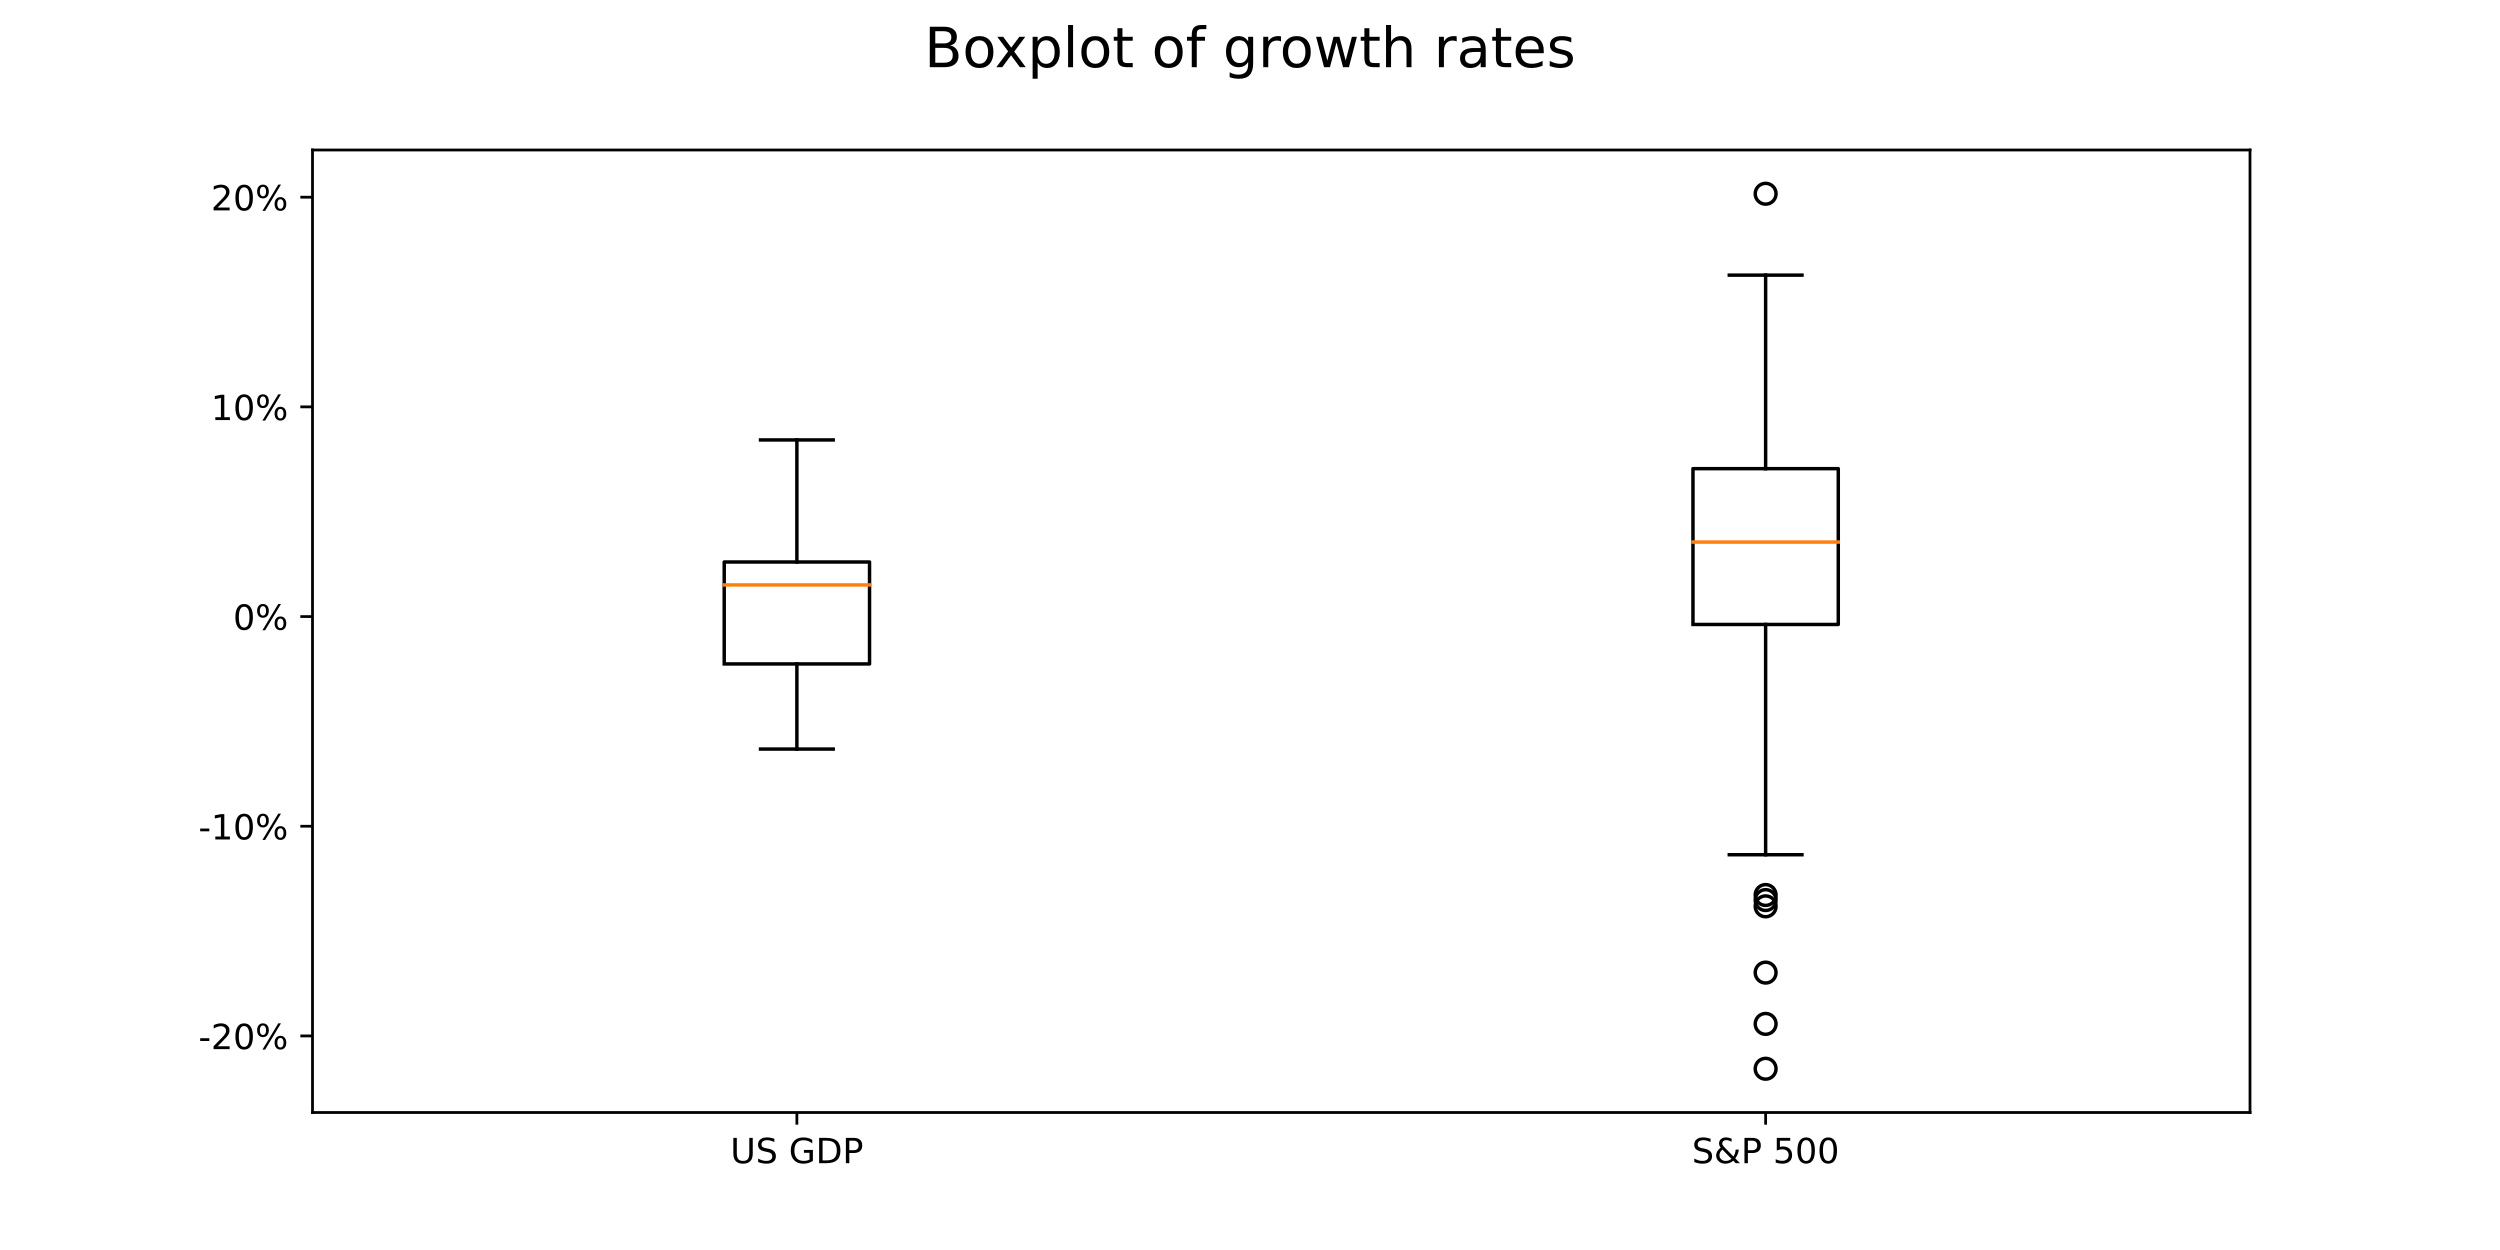
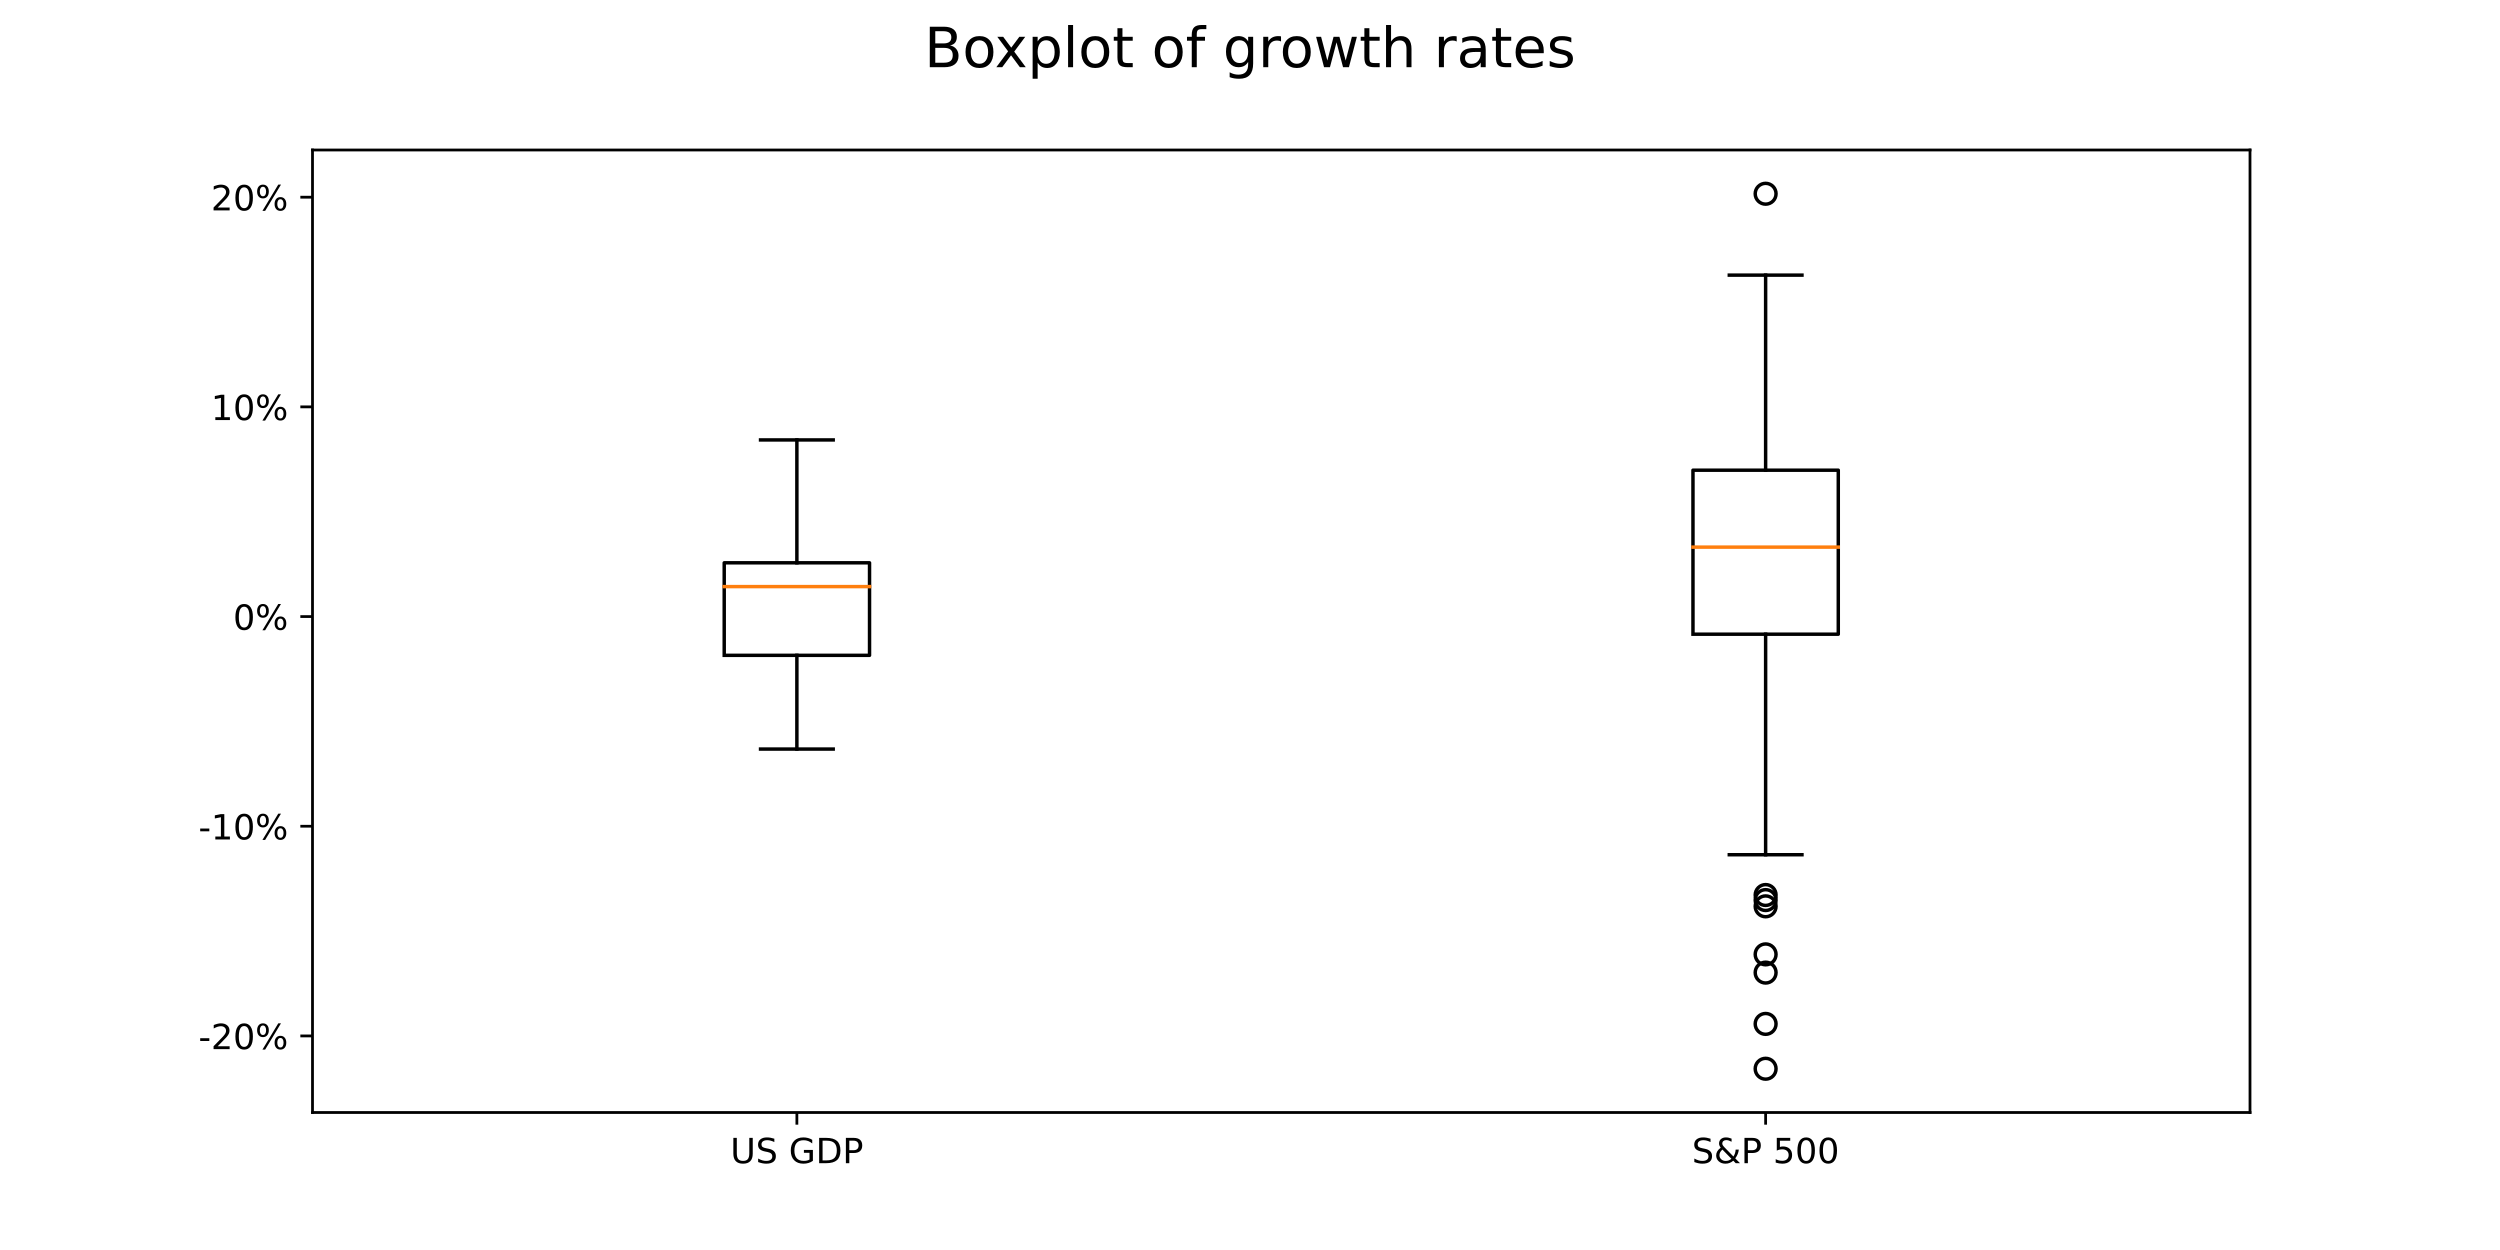
<svg xmlns="http://www.w3.org/2000/svg" xmlns:xlink="http://www.w3.org/1999/xlink" width="720pt" height="360pt" viewBox="0 0 720 360" version="1.1">
  <defs>
    <style type="text/css">*{stroke-linejoin: round; stroke-linecap: butt}</style>
  </defs>
  <g id="figure_1">
    <g id="patch_1">
      <path d="M 0 360  L 720 360  L 720 0  L 0 0  z " style="fill: #ffffff" />
    </g>
    <g id="axes_1">
      <g id="patch_2">
        <path d="M 90 320.4  L 648 320.4  L 648 43.2  L 90 43.2  z " style="fill: #ffffff" />
      </g>
      <g id="matplotlib.axis_1">
        <g id="xtick_1">
          <g id="line2d_1">
            <defs>
-               <path id="m9a82114877" d="M 0 0  L 0 3.5  " style="stroke: #000000; stroke-width: 0.8" />
+               <path id="m3eea349197" d="M 0 0  L 0 3.5  " style="stroke: #000000; stroke-width: 0.8" />
            </defs>
            <g>
-               <use xlink:href="#m9a82114877" x="229.5" y="320.4" style="stroke: #000000; stroke-width: 0.8" />
+               <use xlink:href="#m3eea349197" x="229.5" y="320.4" style="stroke: #000000; stroke-width: 0.8" />
            </g>
          </g>
          <g id="text_1">
-             <g transform="translate(210.3383 334.9984)scale(0.1 -0.1)">
+             <g transform="translate(210.3383 334.9984) scale(0.1 -0.1)">
              <defs>
                <path id="DejaVuSans-55" d="M 556 4666  L 1191 4666  L 1191 1831  Q 1191 1081 1462 751  Q 1734 422 2344 422  Q 2950 422 3222 751  Q 3494 1081 3494 1831  L 3494 4666  L 4128 4666  L 4128 1753  Q 4128 841 3676 375  Q 3225 -91 2344 -91  Q 1459 -91 1007 375  Q 556 841 556 1753  L 556 4666  z " transform="scale(0.015625)" />
                <path id="DejaVuSans-53" d="M 3425 4513  L 3425 3897  Q 3066 4069 2747 4153  Q 2428 4238 2131 4238  Q 1616 4238 1336 4038  Q 1056 3838 1056 3469  Q 1056 3159 1242 3001  Q 1428 2844 1947 2747  L 2328 2669  Q 3034 2534 3370 2195  Q 3706 1856 3706 1288  Q 3706 609 3251 259  Q 2797 -91 1919 -91  Q 1588 -91 1214 -16  Q 841 59 441 206  L 441 856  Q 825 641 1194 531  Q 1563 422 1919 422  Q 2459 422 2753 634  Q 3047 847 3047 1241  Q 3047 1584 2836 1778  Q 2625 1972 2144 2069  L 1759 2144  Q 1053 2284 737 2584  Q 422 2884 422 3419  Q 422 4038 858 4394  Q 1294 4750 2059 4750  Q 2388 4750 2728 4690  Q 3069 4631 3425 4513  z " transform="scale(0.015625)" />
                <path id="DejaVuSans-20" transform="scale(0.015625)" />
                <path id="DejaVuSans-47" d="M 3809 666  L 3809 1919  L 2778 1919  L 2778 2438  L 4434 2438  L 4434 434  Q 4069 175 3628 42  Q 3188 -91 2688 -91  Q 1594 -91 976 548  Q 359 1188 359 2328  Q 359 3472 976 4111  Q 1594 4750 2688 4750  Q 3144 4750 3555 4637  Q 3966 4525 4313 4306  L 4313 3634  Q 3963 3931 3569 4081  Q 3175 4231 2741 4231  Q 1884 4231 1454 3753  Q 1025 3275 1025 2328  Q 1025 1384 1454 906  Q 1884 428 2741 428  Q 3075 428 3337 486  Q 3600 544 3809 666  z " transform="scale(0.015625)" />
                <path id="DejaVuSans-44" d="M 1259 4147  L 1259 519  L 2022 519  Q 2988 519 3436 956  Q 3884 1394 3884 2338  Q 3884 3275 3436 3711  Q 2988 4147 2022 4147  L 1259 4147  z M 628 4666  L 1925 4666  Q 3281 4666 3915 4102  Q 4550 3538 4550 2338  Q 4550 1131 3912 565  Q 3275 0 1925 0  L 628 0  L 628 4666  z " transform="scale(0.015625)" />
                <path id="DejaVuSans-50" d="M 1259 4147  L 1259 2394  L 2053 2394  Q 2494 2394 2734 2622  Q 2975 2850 2975 3272  Q 2975 3691 2734 3919  Q 2494 4147 2053 4147  L 1259 4147  z M 628 4666  L 2053 4666  Q 2838 4666 3239 4311  Q 3641 3956 3641 3272  Q 3641 2581 3239 2228  Q 2838 1875 2053 1875  L 1259 1875  L 1259 0  L 628 0  L 628 4666  z " transform="scale(0.015625)" />
              </defs>
              <use xlink:href="#DejaVuSans-55" />
              <use xlink:href="#DejaVuSans-53" x="73.193" />
              <use xlink:href="#DejaVuSans-20" x="136.67" />
              <use xlink:href="#DejaVuSans-47" x="168.457" />
              <use xlink:href="#DejaVuSans-44" x="245.947" />
              <use xlink:href="#DejaVuSans-50" x="322.949" />
            </g>
          </g>
        </g>
        <g id="xtick_2">
          <g id="line2d_2">
            <g>
-               <use xlink:href="#m9a82114877" x="508.5" y="320.4" style="stroke: #000000; stroke-width: 0.8" />
+               <use xlink:href="#m3eea349197" x="508.5" y="320.4" style="stroke: #000000; stroke-width: 0.8" />
            </g>
          </g>
          <g id="text_2">
-             <g transform="translate(487.2789 334.9984)scale(0.1 -0.1)">
+             <g transform="translate(487.2789 334.9984) scale(0.1 -0.1)">
              <defs>
                <path id="DejaVuSans-26" d="M 1556 2509  Q 1272 2256 1139 2004  Q 1006 1753 1006 1478  Q 1006 1022 1337 719  Q 1669 416 2169 416  Q 2466 416 2725 514  Q 2984 613 3213 813  L 1556 2509  z M 1997 2859  L 3584 1234  Q 3769 1513 3872 1830  Q 3975 2147 3994 2503  L 4575 2503  Q 4538 2091 4375 1687  Q 4213 1284 3922 891  L 4794 0  L 4006 0  L 3559 459  Q 3234 181 2878 45  Q 2522 -91 2113 -91  Q 1359 -91 881 339  Q 403 769 403 1441  Q 403 1841 612 2192  Q 822 2544 1241 2853  Q 1091 3050 1012 3245  Q 934 3441 934 3628  Q 934 4134 1281 4442  Q 1628 4750 2203 4750  Q 2463 4750 2720 4694  Q 2978 4638 3244 4525  L 3244 3956  Q 2972 4103 2725 4179  Q 2478 4256 2266 4256  Q 1938 4256 1733 4082  Q 1528 3909 1528 3634  Q 1528 3475 1620 3314  Q 1713 3153 1997 2859  z " transform="scale(0.015625)" />
                <path id="DejaVuSans-35" d="M 691 4666  L 3169 4666  L 3169 4134  L 1269 4134  L 1269 2991  Q 1406 3038 1543 3061  Q 1681 3084 1819 3084  Q 2600 3084 3056 2656  Q 3513 2228 3513 1497  Q 3513 744 3044 326  Q 2575 -91 1722 -91  Q 1428 -91 1123 -41  Q 819 9 494 109  L 494 744  Q 775 591 1075 516  Q 1375 441 1709 441  Q 2250 441 2565 725  Q 2881 1009 2881 1497  Q 2881 1984 2565 2268  Q 2250 2553 1709 2553  Q 1456 2553 1204 2497  Q 953 2441 691 2322  L 691 4666  z " transform="scale(0.015625)" />
                <path id="DejaVuSans-30" d="M 2034 4250  Q 1547 4250 1301 3770  Q 1056 3291 1056 2328  Q 1056 1369 1301 889  Q 1547 409 2034 409  Q 2525 409 2770 889  Q 3016 1369 3016 2328  Q 3016 3291 2770 3770  Q 2525 4250 2034 4250  z M 2034 4750  Q 2819 4750 3233 4129  Q 3647 3509 3647 2328  Q 3647 1150 3233 529  Q 2819 -91 2034 -91  Q 1250 -91 836 529  Q 422 1150 422 2328  Q 422 3509 836 4129  Q 1250 4750 2034 4750  z " transform="scale(0.015625)" />
              </defs>
              <use xlink:href="#DejaVuSans-53" />
              <use xlink:href="#DejaVuSans-26" x="63.477" />
              <use xlink:href="#DejaVuSans-50" x="141.455" />
              <use xlink:href="#DejaVuSans-20" x="201.758" />
              <use xlink:href="#DejaVuSans-35" x="233.545" />
              <use xlink:href="#DejaVuSans-30" x="297.168" />
              <use xlink:href="#DejaVuSans-30" x="360.791" />
            </g>
          </g>
        </g>
      </g>
      <g id="matplotlib.axis_2">
        <g id="ytick_1">
          <g id="line2d_3">
            <defs>
-               <path id="ma25932e2bb" d="M 0 0  L -3.5 0  " style="stroke: #000000; stroke-width: 0.8" />
+               <path id="m3ba0b5d69a" d="M 0 0  L -3.5 0  " style="stroke: #000000; stroke-width: 0.8" />
            </defs>
            <g>
-               <use xlink:href="#ma25932e2bb" x="90" y="298.345" style="stroke: #000000; stroke-width: 0.8" />
+               <use xlink:href="#m3ba0b5d69a" x="90" y="298.345" style="stroke: #000000; stroke-width: 0.8" />
            </g>
          </g>
          <g id="text_3">
-             <g transform="translate(57.16562 302.1447)scale(0.1 -0.1)">
+             <g transform="translate(57.16562 302.1447) scale(0.1 -0.1)">
              <defs>
                <path id="DejaVuSans-2d" d="M 313 2009  L 1997 2009  L 1997 1497  L 313 1497  L 313 2009  z " transform="scale(0.015625)" />
                <path id="DejaVuSans-32" d="M 1228 531  L 3431 531  L 3431 0  L 469 0  L 469 531  Q 828 903 1448 1529  Q 2069 2156 2228 2338  Q 2531 2678 2651 2914  Q 2772 3150 2772 3378  Q 2772 3750 2511 3984  Q 2250 4219 1831 4219  Q 1534 4219 1204 4116  Q 875 4013 500 3803  L 500 4441  Q 881 4594 1212 4672  Q 1544 4750 1819 4750  Q 2544 4750 2975 4387  Q 3406 4025 3406 3419  Q 3406 3131 3298 2873  Q 3191 2616 2906 2266  Q 2828 2175 2409 1742  Q 1991 1309 1228 531  z " transform="scale(0.015625)" />
                <path id="DejaVuSans-25" d="M 4653 2053  Q 4381 2053 4226 1822  Q 4072 1591 4072 1178  Q 4072 772 4226 539  Q 4381 306 4653 306  Q 4919 306 5073 539  Q 5228 772 5228 1178  Q 5228 1588 5073 1820  Q 4919 2053 4653 2053  z M 4653 2450  Q 5147 2450 5437 2106  Q 5728 1763 5728 1178  Q 5728 594 5436 251  Q 5144 -91 4653 -91  Q 4153 -91 3862 251  Q 3572 594 3572 1178  Q 3572 1766 3864 2108  Q 4156 2450 4653 2450  z M 1428 4353  Q 1159 4353 1004 4120  Q 850 3888 850 3481  Q 850 3069 1003 2837  Q 1156 2606 1428 2606  Q 1700 2606 1854 2837  Q 2009 3069 2009 3481  Q 2009 3884 1853 4118  Q 1697 4353 1428 4353  z M 4250 4750  L 4750 4750  L 1831 -91  L 1331 -91  L 4250 4750  z M 1428 4750  Q 1922 4750 2215 4408  Q 2509 4066 2509 3481  Q 2509 2891 2217 2550  Q 1925 2209 1428 2209  Q 931 2209 642 2551  Q 353 2894 353 3481  Q 353 4063 643 4406  Q 934 4750 1428 4750  z " transform="scale(0.015625)" />
              </defs>
              <use xlink:href="#DejaVuSans-2d" />
              <use xlink:href="#DejaVuSans-32" x="36.084" />
              <use xlink:href="#DejaVuSans-30" x="99.707" />
              <use xlink:href="#DejaVuSans-25" x="163.33" />
            </g>
          </g>
        </g>
        <g id="ytick_2">
          <g id="line2d_4">
            <g>
-               <use xlink:href="#ma25932e2bb" x="90" y="237.958" style="stroke: #000000; stroke-width: 0.8" />
+               <use xlink:href="#m3ba0b5d69a" x="90" y="237.958" style="stroke: #000000; stroke-width: 0.8" />
            </g>
          </g>
          <g id="text_4">
-             <g transform="translate(57.16562 241.7572)scale(0.1 -0.1)">
+             <g transform="translate(57.16562 241.7572) scale(0.1 -0.1)">
              <defs>
                <path id="DejaVuSans-31" d="M 794 531  L 1825 531  L 1825 4091  L 703 3866  L 703 4441  L 1819 4666  L 2450 4666  L 2450 531  L 3481 531  L 3481 0  L 794 0  L 794 531  z " transform="scale(0.015625)" />
              </defs>
              <use xlink:href="#DejaVuSans-2d" />
              <use xlink:href="#DejaVuSans-31" x="36.084" />
              <use xlink:href="#DejaVuSans-30" x="99.707" />
              <use xlink:href="#DejaVuSans-25" x="163.33" />
            </g>
          </g>
        </g>
        <g id="ytick_3">
          <g id="line2d_5">
            <g>
-               <use xlink:href="#ma25932e2bb" x="90" y="177.571" style="stroke: #000000; stroke-width: 0.8" />
+               <use xlink:href="#m3ba0b5d69a" x="90" y="177.571" style="stroke: #000000; stroke-width: 0.8" />
            </g>
          </g>
          <g id="text_5">
-             <g transform="translate(67.13594 181.3698)scale(0.1 -0.1)">
+             <g transform="translate(67.13594 181.3698) scale(0.1 -0.1)">
              <use xlink:href="#DejaVuSans-30" />
              <use xlink:href="#DejaVuSans-25" x="63.623" />
            </g>
          </g>
        </g>
        <g id="ytick_4">
          <g id="line2d_6">
            <g>
-               <use xlink:href="#ma25932e2bb" x="90" y="117.183" style="stroke: #000000; stroke-width: 0.8" />
+               <use xlink:href="#m3ba0b5d69a" x="90" y="117.183" style="stroke: #000000; stroke-width: 0.8" />
            </g>
          </g>
          <g id="text_6">
-             <g transform="translate(60.77344 120.9824)scale(0.1 -0.1)">
+             <g transform="translate(60.77344 120.9823) scale(0.1 -0.1)">
              <use xlink:href="#DejaVuSans-31" />
              <use xlink:href="#DejaVuSans-30" x="63.623" />
              <use xlink:href="#DejaVuSans-25" x="127.246" />
            </g>
          </g>
        </g>
        <g id="ytick_5">
          <g id="line2d_7">
            <g>
-               <use xlink:href="#ma25932e2bb" x="90" y="56.796" style="stroke: #000000; stroke-width: 0.8" />
+               <use xlink:href="#m3ba0b5d69a" x="90" y="56.796" style="stroke: #000000; stroke-width: 0.8" />
            </g>
          </g>
          <g id="text_7">
-             <g transform="translate(60.77344 60.59494)scale(0.1 -0.1)">
+             <g transform="translate(60.77344 60.59487) scale(0.1 -0.1)">
              <use xlink:href="#DejaVuSans-32" />
              <use xlink:href="#DejaVuSans-30" x="63.623" />
              <use xlink:href="#DejaVuSans-25" x="127.246" />
            </g>
          </g>
        </g>
      </g>
      <g id="line2d_8">
-         <path d="M 208.575 191.214  L 250.425 191.214  L 250.425 161.857  L 208.575 161.857  L 208.575 191.214  " clip-path="url(#p4cc1251bfa)" style="fill: none; stroke: #000000; stroke-linecap: square" />
+         <path d="M 208.575 188.734  L 250.425 188.734  L 250.425 162.094  L 208.575 162.094  L 208.575 188.734  " clip-path="url(#p88be801fcf)" style="fill: none; stroke: #000000; stroke-linecap: square" />
      </g>
      <g id="line2d_9">
-         <path d="M 229.5 191.214  L 229.5 215.739  " clip-path="url(#p4cc1251bfa)" style="fill: none; stroke: #000000; stroke-linecap: square" />
+         <path d="M 229.5 188.734  L 229.5 215.739  " clip-path="url(#p88be801fcf)" style="fill: none; stroke: #000000; stroke-linecap: square" />
      </g>
      <g id="line2d_10">
-         <path d="M 229.5 161.857  L 229.5 126.709  " clip-path="url(#p4cc1251bfa)" style="fill: none; stroke: #000000; stroke-linecap: square" />
+         <path d="M 229.5 162.094  L 229.5 126.709  " clip-path="url(#p88be801fcf)" style="fill: none; stroke: #000000; stroke-linecap: square" />
      </g>
      <g id="line2d_11">
-         <path d="M 219.037 215.739  L 239.963 215.739  " clip-path="url(#p4cc1251bfa)" style="fill: none; stroke: #000000; stroke-linecap: square" />
+         <path d="M 219.037 215.739  L 239.963 215.739  " clip-path="url(#p88be801fcf)" style="fill: none; stroke: #000000; stroke-linecap: square" />
      </g>
      <g id="line2d_12">
-         <path d="M 219.037 126.709  L 239.963 126.709  " clip-path="url(#p4cc1251bfa)" style="fill: none; stroke: #000000; stroke-linecap: square" />
+         <path d="M 219.037 126.709  L 239.963 126.709  " clip-path="url(#p88be801fcf)" style="fill: none; stroke: #000000; stroke-linecap: square" />
      </g>
      <g id="line2d_13" />
      <g id="line2d_14">
-         <path d="M 487.575 179.839  L 529.425 179.839  L 529.425 134.973  L 487.575 134.973  L 487.575 179.839  " clip-path="url(#p4cc1251bfa)" style="fill: none; stroke: #000000; stroke-linecap: square" />
+         <path d="M 487.575 182.648  L 529.425 182.648  L 529.425 135.417  L 487.575 135.417  L 487.575 182.648  " clip-path="url(#p88be801fcf)" style="fill: none; stroke: #000000; stroke-linecap: square" />
      </g>
      <g id="line2d_15">
-         <path d="M 508.5 179.839  L 508.5 246.16  " clip-path="url(#p4cc1251bfa)" style="fill: none; stroke: #000000; stroke-linecap: square" />
+         <path d="M 508.5 182.648  L 508.5 246.161  " clip-path="url(#p88be801fcf)" style="fill: none; stroke: #000000; stroke-linecap: square" />
      </g>
      <g id="line2d_16">
-         <path d="M 508.5 134.973  L 508.5 79.246  " clip-path="url(#p4cc1251bfa)" style="fill: none; stroke: #000000; stroke-linecap: square" />
+         <path d="M 508.5 135.417  L 508.5 79.246  " clip-path="url(#p88be801fcf)" style="fill: none; stroke: #000000; stroke-linecap: square" />
      </g>
      <g id="line2d_17">
-         <path d="M 498.038 246.16  L 518.962 246.16  " clip-path="url(#p4cc1251bfa)" style="fill: none; stroke: #000000; stroke-linecap: square" />
+         <path d="M 498.038 246.161  L 518.962 246.161  " clip-path="url(#p88be801fcf)" style="fill: none; stroke: #000000; stroke-linecap: square" />
      </g>
      <g id="line2d_18">
-         <path d="M 498.038 79.246  L 518.962 79.246  " clip-path="url(#p4cc1251bfa)" style="fill: none; stroke: #000000; stroke-linecap: square" />
+         <path d="M 498.038 79.246  L 518.962 79.246  " clip-path="url(#p88be801fcf)" style="fill: none; stroke: #000000; stroke-linecap: square" />
      </g>
      <g id="line2d_19">
        <defs>
-           <path id="mfe127ce1be" d="M 0 3  C 0.796 3 1.559 2.684 2.121 2.121  C 2.684 1.559 3 0.796 3 0  C 3 -0.796 2.684 -1.559 2.121 -2.121  C 1.559 -2.684 0.796 -3 0 -3  C -0.796 -3 -1.559 -2.684 -2.121 -2.121  C -2.684 -1.559 -3 -0.796 -3 0  C -3 0.796 -2.684 1.559 -2.121 2.121  C -1.559 2.684 -0.796 3 0 3  z " style="stroke: #000000" />
+           <path id="mcb5f8e5232" d="M 0 3  C 0.796 3 1.559 2.684 2.121 2.121  C 2.684 1.559 3 0.796 3 0  C 3 -0.796 2.684 -1.559 2.121 -2.121  C 1.559 -2.684 0.796 -3 0 -3  C -0.796 -3 -1.559 -2.684 -2.121 -2.121  C -2.684 -1.559 -3 -0.796 -3 0  C -3 0.796 -2.684 1.559 -2.121 2.121  C -1.559 2.684 -0.796 3 0 3  z " style="stroke: #000000" />
        </defs>
-         <g clip-path="url(#p4cc1251bfa)">
-           <use xlink:href="#mfe127ce1be" x="508.5" y="257.762" style="fill-opacity: 0; stroke: #000000" />
-           <use xlink:href="#mfe127ce1be" x="508.5" y="280.109" style="fill-opacity: 0; stroke: #000000" />
-           <use xlink:href="#mfe127ce1be" x="508.5" y="307.8" style="fill-opacity: 0; stroke: #000000" />
-           <use xlink:href="#mfe127ce1be" x="508.5" y="261.025" style="fill-opacity: 0; stroke: #000000" />
-           <use xlink:href="#mfe127ce1be" x="508.5" y="259.223" style="fill-opacity: 0; stroke: #000000" />
-           <use xlink:href="#mfe127ce1be" x="508.5" y="294.883" style="fill-opacity: 0; stroke: #000000" />
-           <use xlink:href="#mfe127ce1be" x="508.5" y="55.8" style="fill-opacity: 0; stroke: #000000" />
+         <g clip-path="url(#p88be801fcf)">
+           <use xlink:href="#mcb5f8e5232" x="508.5" y="257.762" style="fill-opacity: 0; stroke: #000000" />
+           <use xlink:href="#mcb5f8e5232" x="508.5" y="280.109" style="fill-opacity: 0; stroke: #000000" />
+           <use xlink:href="#mcb5f8e5232" x="508.5" y="307.8" style="fill-opacity: 0; stroke: #000000" />
+           <use xlink:href="#mcb5f8e5232" x="508.5" y="261.025" style="fill-opacity: 0; stroke: #000000" />
+           <use xlink:href="#mcb5f8e5232" x="508.5" y="259.223" style="fill-opacity: 0; stroke: #000000" />
+           <use xlink:href="#mcb5f8e5232" x="508.5" y="294.883" style="fill-opacity: 0; stroke: #000000" />
+           <use xlink:href="#mcb5f8e5232" x="508.5" y="274.861" style="fill-opacity: 0; stroke: #000000" />
+           <use xlink:href="#mcb5f8e5232" x="508.5" y="55.8" style="fill-opacity: 0; stroke: #000000" />
        </g>
      </g>
      <g id="line2d_20">
-         <path d="M 208.575 168.454  L 250.425 168.454  " clip-path="url(#p4cc1251bfa)" style="fill: none; stroke: #ff7f0e; stroke-linecap: square" />
+         <path d="M 208.575 168.942  L 250.425 168.942  " clip-path="url(#p88be801fcf)" style="fill: none; stroke: #ff7f0e; stroke-linecap: square" />
      </g>
      <g id="line2d_21">
-         <path d="M 487.575 156.116  L 529.425 156.116  " clip-path="url(#p4cc1251bfa)" style="fill: none; stroke: #ff7f0e; stroke-linecap: square" />
+         <path d="M 487.575 157.571  L 529.425 157.571  " clip-path="url(#p88be801fcf)" style="fill: none; stroke: #ff7f0e; stroke-linecap: square" />
      </g>
      <g id="patch_3">
        <path d="M 90 320.4  L 90 43.2  " style="fill: none; stroke: #000000; stroke-width: 0.8; stroke-linejoin: miter; stroke-linecap: square" />
      </g>
      <g id="patch_4">
        <path d="M 648 320.4  L 648 43.2  " style="fill: none; stroke: #000000; stroke-width: 0.8; stroke-linejoin: miter; stroke-linecap: square" />
      </g>
      <g id="patch_5">
        <path d="M 90 320.4  L 648 320.4  " style="fill: none; stroke: #000000; stroke-width: 0.8; stroke-linejoin: miter; stroke-linecap: square" />
      </g>
      <g id="patch_6">
        <path d="M 90 43.2  L 648 43.2  " style="fill: none; stroke: #000000; stroke-width: 0.8; stroke-linejoin: miter; stroke-linecap: square" />
      </g>
    </g>
    <g id="text_8">
-       <g transform="translate(266.2113 19.3575)scale(0.16 -0.16)">
+       <g transform="translate(266.2113 19.3575) scale(0.16 -0.16)">
        <defs>
          <path id="DejaVuSans-42" d="M 1259 2228  L 1259 519  L 2272 519  Q 2781 519 3026 730  Q 3272 941 3272 1375  Q 3272 1813 3026 2020  Q 2781 2228 2272 2228  L 1259 2228  z M 1259 4147  L 1259 2741  L 2194 2741  Q 2656 2741 2882 2914  Q 3109 3088 3109 3444  Q 3109 3797 2882 3972  Q 2656 4147 2194 4147  L 1259 4147  z M 628 4666  L 2241 4666  Q 2963 4666 3353 4366  Q 3744 4066 3744 3513  Q 3744 3084 3544 2831  Q 3344 2578 2956 2516  Q 3422 2416 3680 2098  Q 3938 1781 3938 1306  Q 3938 681 3513 340  Q 3088 0 2303 0  L 628 0  L 628 4666  z " transform="scale(0.015625)" />
          <path id="DejaVuSans-6f" d="M 1959 3097  Q 1497 3097 1228 2736  Q 959 2375 959 1747  Q 959 1119 1226 758  Q 1494 397 1959 397  Q 2419 397 2687 759  Q 2956 1122 2956 1747  Q 2956 2369 2687 2733  Q 2419 3097 1959 3097  z M 1959 3584  Q 2709 3584 3137 3096  Q 3566 2609 3566 1747  Q 3566 888 3137 398  Q 2709 -91 1959 -91  Q 1206 -91 779 398  Q 353 888 353 1747  Q 353 2609 779 3096  Q 1206 3584 1959 3584  z " transform="scale(0.015625)" />
          <path id="DejaVuSans-78" d="M 3513 3500  L 2247 1797  L 3578 0  L 2900 0  L 1881 1375  L 863 0  L 184 0  L 1544 1831  L 300 3500  L 978 3500  L 1906 2253  L 2834 3500  L 3513 3500  z " transform="scale(0.015625)" />
          <path id="DejaVuSans-70" d="M 1159 525  L 1159 -1331  L 581 -1331  L 581 3500  L 1159 3500  L 1159 2969  Q 1341 3281 1617 3432  Q 1894 3584 2278 3584  Q 2916 3584 3314 3078  Q 3713 2572 3713 1747  Q 3713 922 3314 415  Q 2916 -91 2278 -91  Q 1894 -91 1617 61  Q 1341 213 1159 525  z M 3116 1747  Q 3116 2381 2855 2742  Q 2594 3103 2138 3103  Q 1681 3103 1420 2742  Q 1159 2381 1159 1747  Q 1159 1113 1420 752  Q 1681 391 2138 391  Q 2594 391 2855 752  Q 3116 1113 3116 1747  z " transform="scale(0.015625)" />
          <path id="DejaVuSans-6c" d="M 603 4863  L 1178 4863  L 1178 0  L 603 0  L 603 4863  z " transform="scale(0.015625)" />
          <path id="DejaVuSans-74" d="M 1172 4494  L 1172 3500  L 2356 3500  L 2356 3053  L 1172 3053  L 1172 1153  Q 1172 725 1289 603  Q 1406 481 1766 481  L 2356 481  L 2356 0  L 1766 0  Q 1100 0 847 248  Q 594 497 594 1153  L 594 3053  L 172 3053  L 172 3500  L 594 3500  L 594 4494  L 1172 4494  z " transform="scale(0.015625)" />
          <path id="DejaVuSans-66" d="M 2375 4863  L 2375 4384  L 1825 4384  Q 1516 4384 1395 4259  Q 1275 4134 1275 3809  L 1275 3500  L 2222 3500  L 2222 3053  L 1275 3053  L 1275 0  L 697 0  L 697 3053  L 147 3053  L 147 3500  L 697 3500  L 697 3744  Q 697 4328 969 4595  Q 1241 4863 1831 4863  L 2375 4863  z " transform="scale(0.015625)" />
          <path id="DejaVuSans-67" d="M 2906 1791  Q 2906 2416 2648 2759  Q 2391 3103 1925 3103  Q 1463 3103 1205 2759  Q 947 2416 947 1791  Q 947 1169 1205 825  Q 1463 481 1925 481  Q 2391 481 2648 825  Q 2906 1169 2906 1791  z M 3481 434  Q 3481 -459 3084 -895  Q 2688 -1331 1869 -1331  Q 1566 -1331 1297 -1286  Q 1028 -1241 775 -1147  L 775 -588  Q 1028 -725 1275 -790  Q 1522 -856 1778 -856  Q 2344 -856 2625 -561  Q 2906 -266 2906 331  L 2906 616  Q 2728 306 2450 153  Q 2172 0 1784 0  Q 1141 0 747 490  Q 353 981 353 1791  Q 353 2603 747 3093  Q 1141 3584 1784 3584  Q 2172 3584 2450 3431  Q 2728 3278 2906 2969  L 2906 3500  L 3481 3500  L 3481 434  z " transform="scale(0.015625)" />
          <path id="DejaVuSans-72" d="M 2631 2963  Q 2534 3019 2420 3045  Q 2306 3072 2169 3072  Q 1681 3072 1420 2755  Q 1159 2438 1159 1844  L 1159 0  L 581 0  L 581 3500  L 1159 3500  L 1159 2956  Q 1341 3275 1631 3429  Q 1922 3584 2338 3584  Q 2397 3584 2469 3576  Q 2541 3569 2628 3553  L 2631 2963  z " transform="scale(0.015625)" />
          <path id="DejaVuSans-77" d="M 269 3500  L 844 3500  L 1563 769  L 2278 3500  L 2956 3500  L 3675 769  L 4391 3500  L 4966 3500  L 4050 0  L 3372 0  L 2619 2869  L 1863 0  L 1184 0  L 269 3500  z " transform="scale(0.015625)" />
          <path id="DejaVuSans-68" d="M 3513 2113  L 3513 0  L 2938 0  L 2938 2094  Q 2938 2591 2744 2837  Q 2550 3084 2163 3084  Q 1697 3084 1428 2787  Q 1159 2491 1159 1978  L 1159 0  L 581 0  L 581 4863  L 1159 4863  L 1159 2956  Q 1366 3272 1645 3428  Q 1925 3584 2291 3584  Q 2894 3584 3203 3211  Q 3513 2838 3513 2113  z " transform="scale(0.015625)" />
          <path id="DejaVuSans-61" d="M 2194 1759  Q 1497 1759 1228 1600  Q 959 1441 959 1056  Q 959 750 1161 570  Q 1363 391 1709 391  Q 2188 391 2477 730  Q 2766 1069 2766 1631  L 2766 1759  L 2194 1759  z M 3341 1997  L 3341 0  L 2766 0  L 2766 531  Q 2569 213 2275 61  Q 1981 -91 1556 -91  Q 1019 -91 701 211  Q 384 513 384 1019  Q 384 1609 779 1909  Q 1175 2209 1959 2209  L 2766 2209  L 2766 2266  Q 2766 2663 2505 2880  Q 2244 3097 1772 3097  Q 1472 3097 1187 3025  Q 903 2953 641 2809  L 641 3341  Q 956 3463 1253 3523  Q 1550 3584 1831 3584  Q 2591 3584 2966 3190  Q 3341 2797 3341 1997  z " transform="scale(0.015625)" />
          <path id="DejaVuSans-65" d="M 3597 1894  L 3597 1613  L 953 1613  Q 991 1019 1311 708  Q 1631 397 2203 397  Q 2534 397 2845 478  Q 3156 559 3463 722  L 3463 178  Q 3153 47 2828 -22  Q 2503 -91 2169 -91  Q 1331 -91 842 396  Q 353 884 353 1716  Q 353 2575 817 3079  Q 1281 3584 2069 3584  Q 2775 3584 3186 3129  Q 3597 2675 3597 1894  z M 3022 2063  Q 3016 2534 2758 2815  Q 2500 3097 2075 3097  Q 1594 3097 1305 2825  Q 1016 2553 972 2059  L 3022 2063  z " transform="scale(0.015625)" />
          <path id="DejaVuSans-73" d="M 2834 3397  L 2834 2853  Q 2591 2978 2328 3040  Q 2066 3103 1784 3103  Q 1356 3103 1142 2972  Q 928 2841 928 2578  Q 928 2378 1081 2264  Q 1234 2150 1697 2047  L 1894 2003  Q 2506 1872 2764 1633  Q 3022 1394 3022 966  Q 3022 478 2636 193  Q 2250 -91 1575 -91  Q 1294 -91 989 -36  Q 684 19 347 128  L 347 722  Q 666 556 975 473  Q 1284 391 1588 391  Q 1994 391 2212 530  Q 2431 669 2431 922  Q 2431 1156 2273 1281  Q 2116 1406 1581 1522  L 1381 1569  Q 847 1681 609 1914  Q 372 2147 372 2553  Q 372 3047 722 3315  Q 1072 3584 1716 3584  Q 2034 3584 2315 3537  Q 2597 3491 2834 3397  z " transform="scale(0.015625)" />
        </defs>
        <use xlink:href="#DejaVuSans-42" />
        <use xlink:href="#DejaVuSans-6f" x="68.604" />
        <use xlink:href="#DejaVuSans-78" x="126.66" />
        <use xlink:href="#DejaVuSans-70" x="185.84" />
        <use xlink:href="#DejaVuSans-6c" x="249.316" />
        <use xlink:href="#DejaVuSans-6f" x="277.1" />
        <use xlink:href="#DejaVuSans-74" x="338.281" />
        <use xlink:href="#DejaVuSans-20" x="377.49" />
        <use xlink:href="#DejaVuSans-6f" x="409.277" />
        <use xlink:href="#DejaVuSans-66" x="470.459" />
        <use xlink:href="#DejaVuSans-20" x="505.664" />
        <use xlink:href="#DejaVuSans-67" x="537.451" />
        <use xlink:href="#DejaVuSans-72" x="600.928" />
        <use xlink:href="#DejaVuSans-6f" x="639.791" />
        <use xlink:href="#DejaVuSans-77" x="700.973" />
        <use xlink:href="#DejaVuSans-74" x="782.76" />
        <use xlink:href="#DejaVuSans-68" x="821.969" />
        <use xlink:href="#DejaVuSans-20" x="885.348" />
        <use xlink:href="#DejaVuSans-72" x="917.135" />
        <use xlink:href="#DejaVuSans-61" x="958.248" />
        <use xlink:href="#DejaVuSans-74" x="1019.527" />
        <use xlink:href="#DejaVuSans-65" x="1058.736" />
        <use xlink:href="#DejaVuSans-73" x="1120.26" />
      </g>
    </g>
  </g>
  <defs>
-     <clipPath id="p4cc1251bfa">
+     <clipPath id="p88be801fcf">
      <rect x="90" y="43.2" width="558" height="277.2" />
    </clipPath>
  </defs>
</svg>
